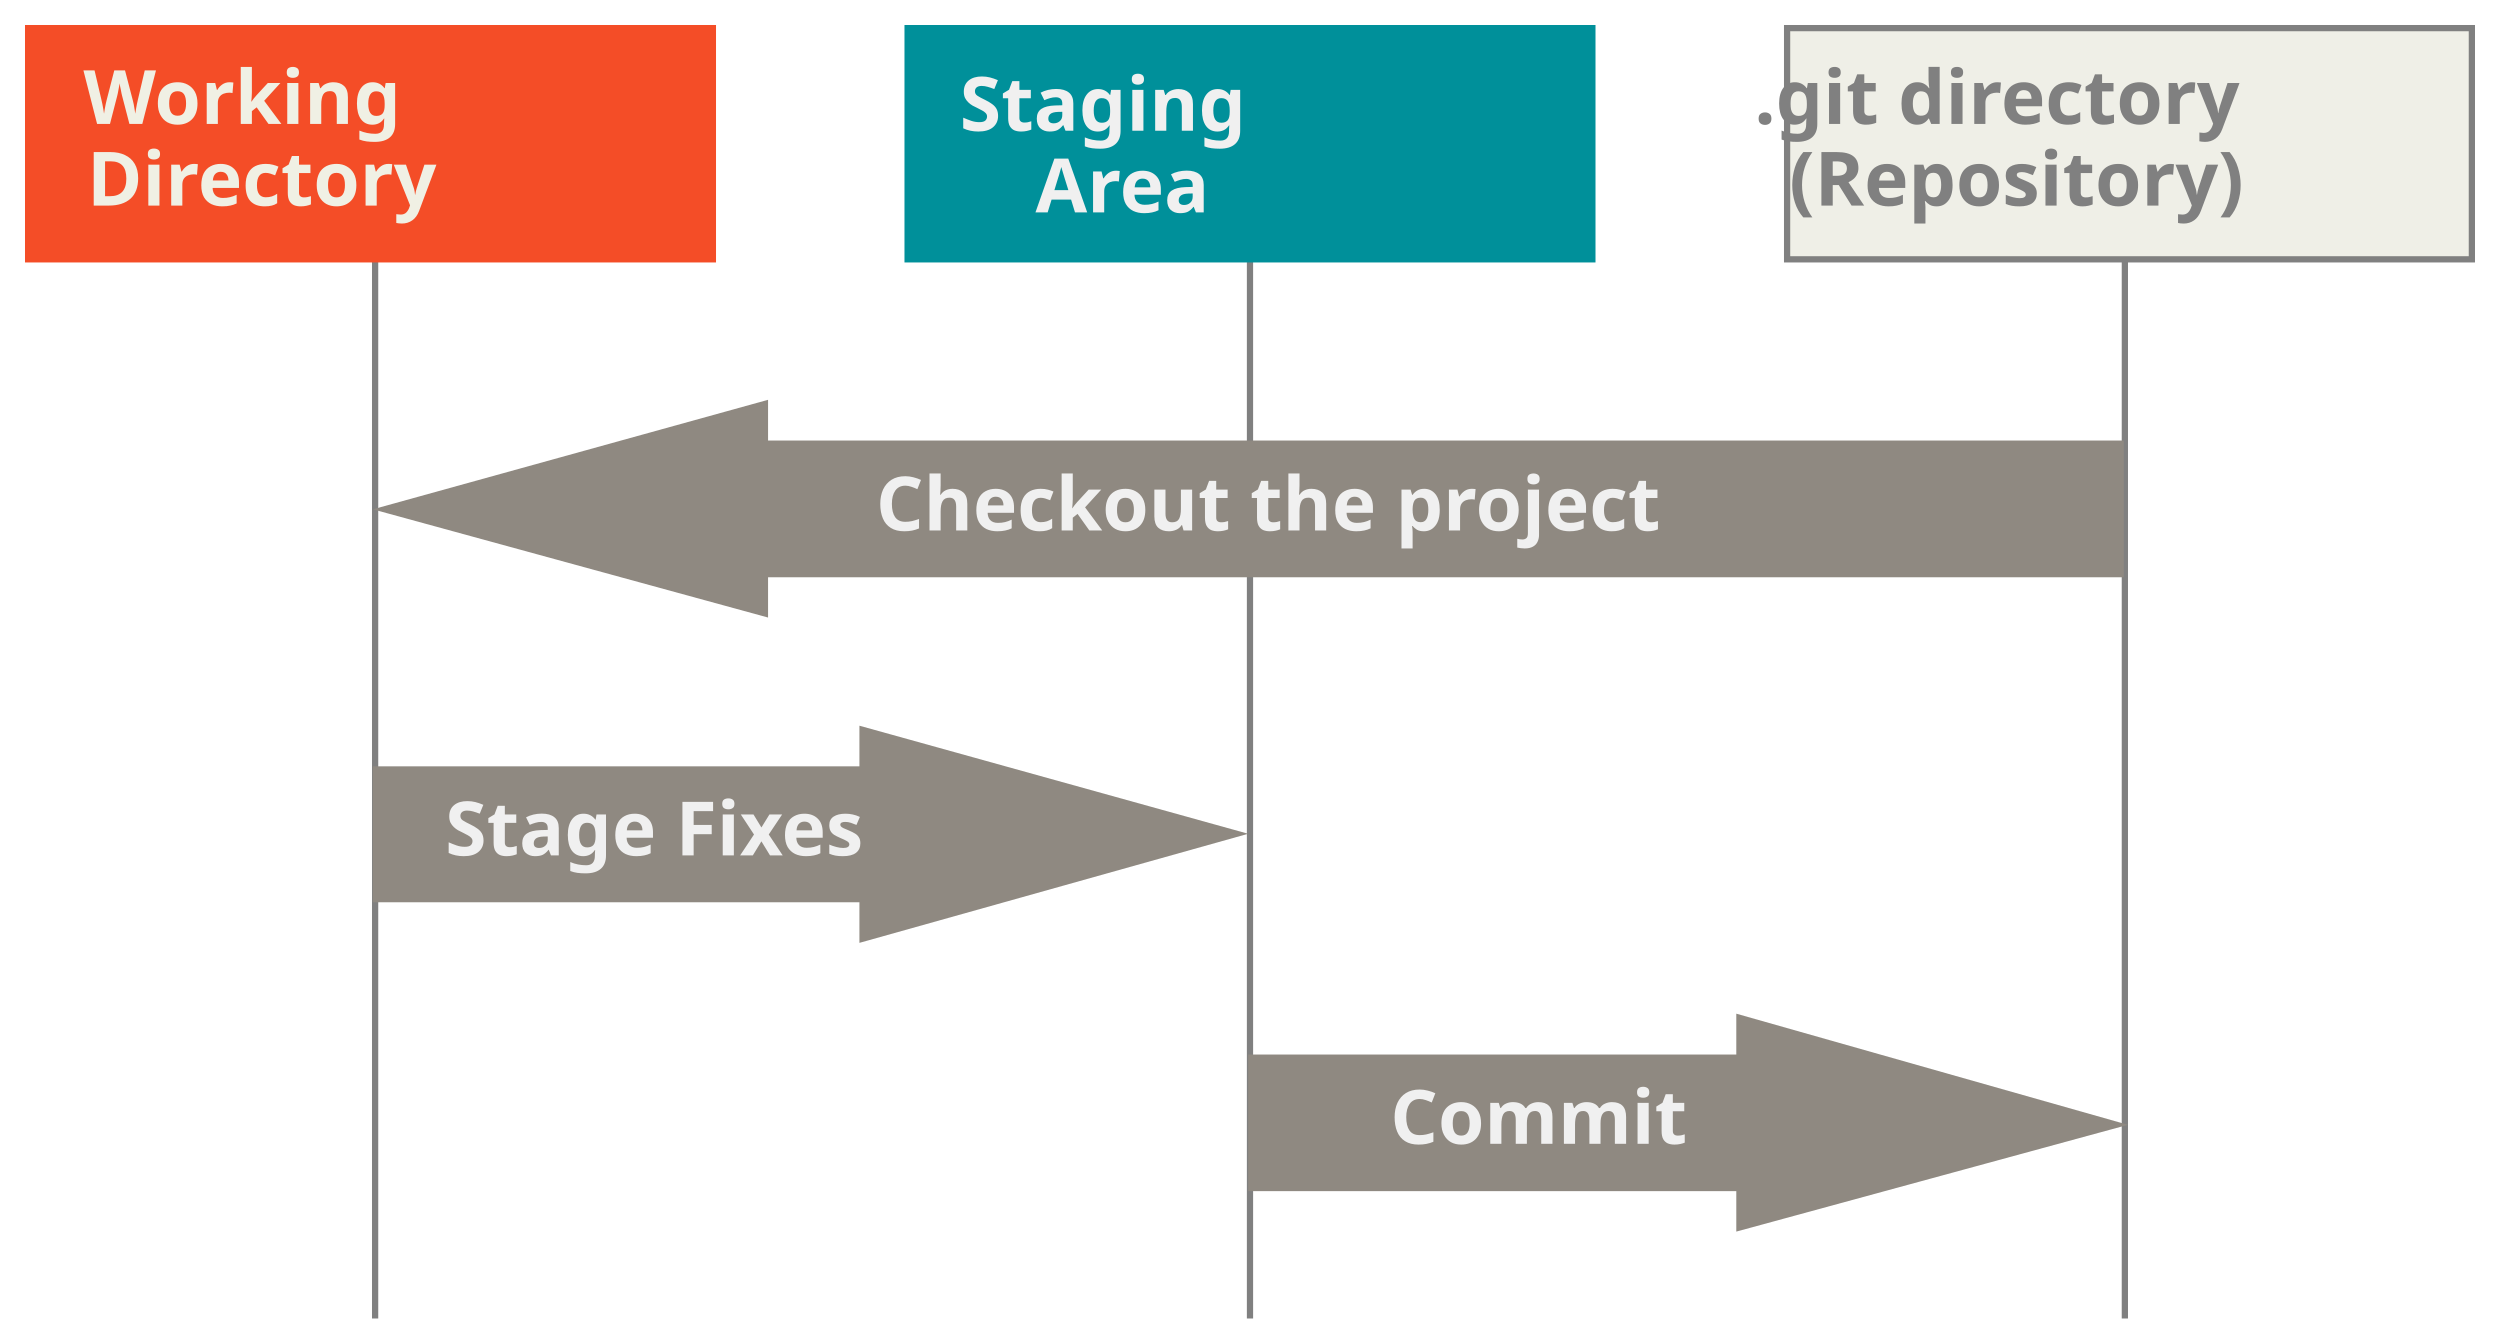
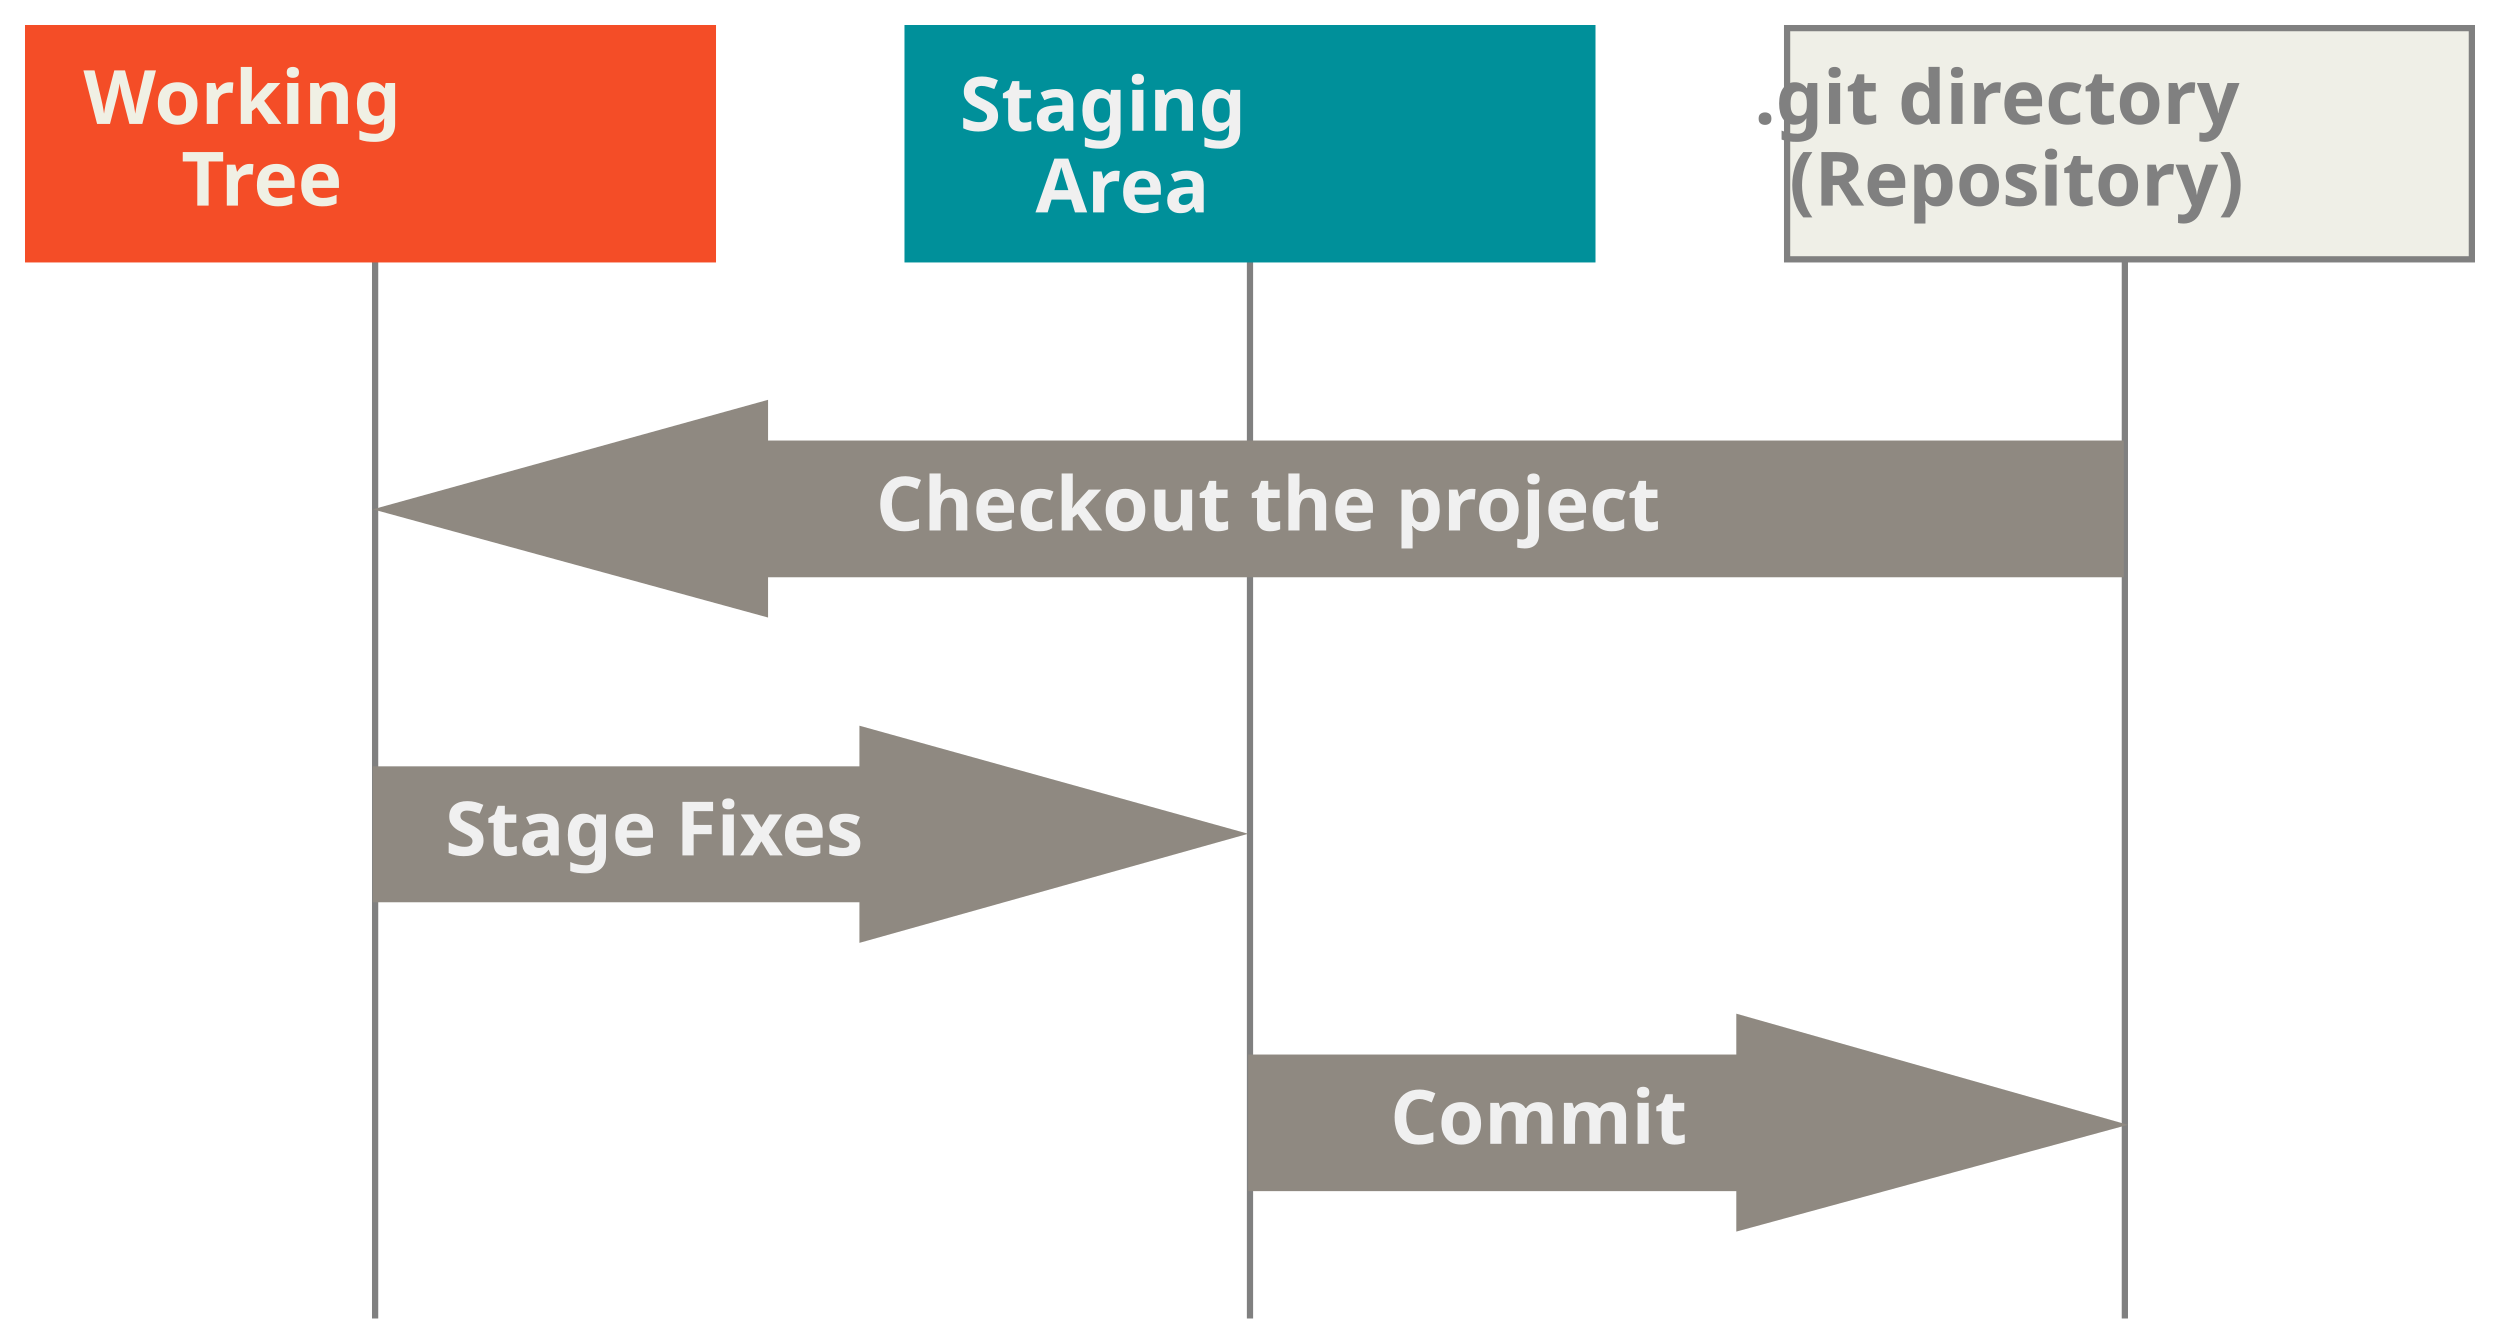
<svg xmlns="http://www.w3.org/2000/svg" id="svg1195" version="1.1" viewBox="0 0 400.06 214.99">
  <g id="layer1">
    <g id="g393">
      <g id="g1279">
        <g id="g1142" transform="translate(.5284)" style="fill-rule:evenodd;fill:#8f8981;stroke-linecap:square;stroke:#8f8981">
          <path id="Line" d="m59.5 26.411v184.08" style="stroke:gray" />
          <path id="path1138" d="m339.5 26.411v184.08" style="stroke:gray" />
          <path id="path1140" d="m199.5 26.411v184.08" style="stroke:gray" />
        </g>
        <g id="g1160" transform="translate(.5284)" style="fill-rule:evenodd">
          <g id="g986">
            <rect id="rect1152" transform="translate(144.21,4)" width="110.58" height="38" style="fill:#00909a" />
            <text id="text978" transform="translate(-31.483,78.068)" x="230.849" y="-57.144" style="fill:#f0f0f0;font-family:'Source Code Pro';font-feature-settings:normal;font-size:12px;font-variant-caps:normal;font-variant-ligatures:normal;font-variant-numeric:normal;font-weight:bold;letter-spacing:0px;line-height:13.067px;text-align:center;text-anchor:middle;word-spacing:0px" xml:space="preserve">
              <tspan id="tspan976" x="230.849" y="-57.144">Staging</tspan>
              <tspan id="tspan980" x="230.849" y="-44.077">Area</tspan>
            </text>
          </g>
        </g>
        <g id="g1170" transform="translate(.5284)" style="fill-rule:evenodd">
          <rect id="rect1162" transform="translate(284.95,4)" x=".5" y=".5" width="109.58" height="37" style="fill:#efefe7;stroke:gray" />
          <text id="text990" transform="translate(-25.325,77.518)" x="364.633" y="-57.686" style="fill:gray;font-family:'Source Code Pro';font-feature-settings:normal;font-size:12px;font-variant-caps:normal;font-variant-ligatures:normal;font-variant-numeric:normal;font-weight:bold;letter-spacing:0px;line-height:13.067px;text-align:center;text-anchor:middle;word-spacing:0px" xml:space="preserve">
            <tspan id="tspan988" x="364.633" y="-57.686">.git directory</tspan>
            <tspan id="tspan992" x="364.633" y="-44.619">(Repository)</tspan>
          </text>
        </g>
        <g id="g347">
          <path id="path1174" transform="translate(.5284)" d="m122.38 70.5h216.95v21.875h-216.95v6.447l-63.25-17.319 63.25-17.525z" style="fill:#8f8981" />
          <text id="Checkout-the-project" transform="translate(.5284 -1.1079)" style="fill-rule:evenodd;fill:#f0f0f0;font-family:'Source Code Pro';font-size:12px;font-weight:700">
            <tspan id="tspan1182" x="139.632" y="86" style="fill:#f0f0f0">Checkout the project</tspan>
          </text>
        </g>
        <g id="g352">
          <path id="path1176" transform="translate(.5284)" d="m137 144.38h-77.875v-21.75h77.875v-6.5l62.209 17.293-62.209 17.457z" style="fill:#8f8981" />
          <text id="Stage-Fixes" transform="translate(.5284 -1.116)" style="fill-rule:evenodd;fill:#f0f0f0;font-family:'Source Code Pro';font-size:12px;font-weight:700">
            <tspan id="tspan1185" x="70.723" y="138" style="fill:#f0f0f0">Stage Fixes</tspan>
          </text>
        </g>
        <g id="g357">
          <path id="path1178" transform="translate(.5284)" d="m277.32 190.61h-78.112v-21.858h78.112v-6.539l62.68 17.785-62.68 17.087z" style="fill:#8f8981" />
          <text id="Commit" transform="translate(.5284 -1.1346)" style="fill-rule:evenodd;fill:#f0f0f0;font-family:'Source Code Pro';font-size:12px;font-weight:700">
            <tspan id="tspan1188" x="221.94" y="184.17" style="fill:#f0f0f0">Commit</tspan>
          </text>
        </g>
        <g id="g974">
          <g id="ref-(2-line)" transform="translate(4,4)" style="fill-rule:evenodd">
            <rect id="rect1144" width="110.58" height="38" style="fill-rule:evenodd;fill:#f44d27" />
          </g>
          <text id="text956" transform="translate(-47.951,73.488)" x="106.993" y="-53.655" style="fill:#f0f0e4;font-family:'Source Code Pro';font-feature-settings:normal;font-size:12px;font-variant-caps:normal;font-variant-ligatures:normal;font-variant-numeric:normal;font-weight:bold;letter-spacing:0px;line-height:13.067px;text-align:center;text-anchor:middle;word-spacing:0px" xml:space="preserve">
            <tspan id="tspan954" x="106.993" y="-53.655" style="fill:#f0f0e4;line-height:13.067px">Working</tspan>
-             <tspan id="tspan958" x="106.993" y="-40.588" style="fill:#f0f0e4;line-height:13.067px">Directory</tspan>
+             <tspan id="tspan958" x="106.993" y="-40.588" style="fill:#f0f0e4;line-height:13.067px">Tree</tspan>
          </text>
        </g>
      </g>
    </g>
  </g>
</svg>
